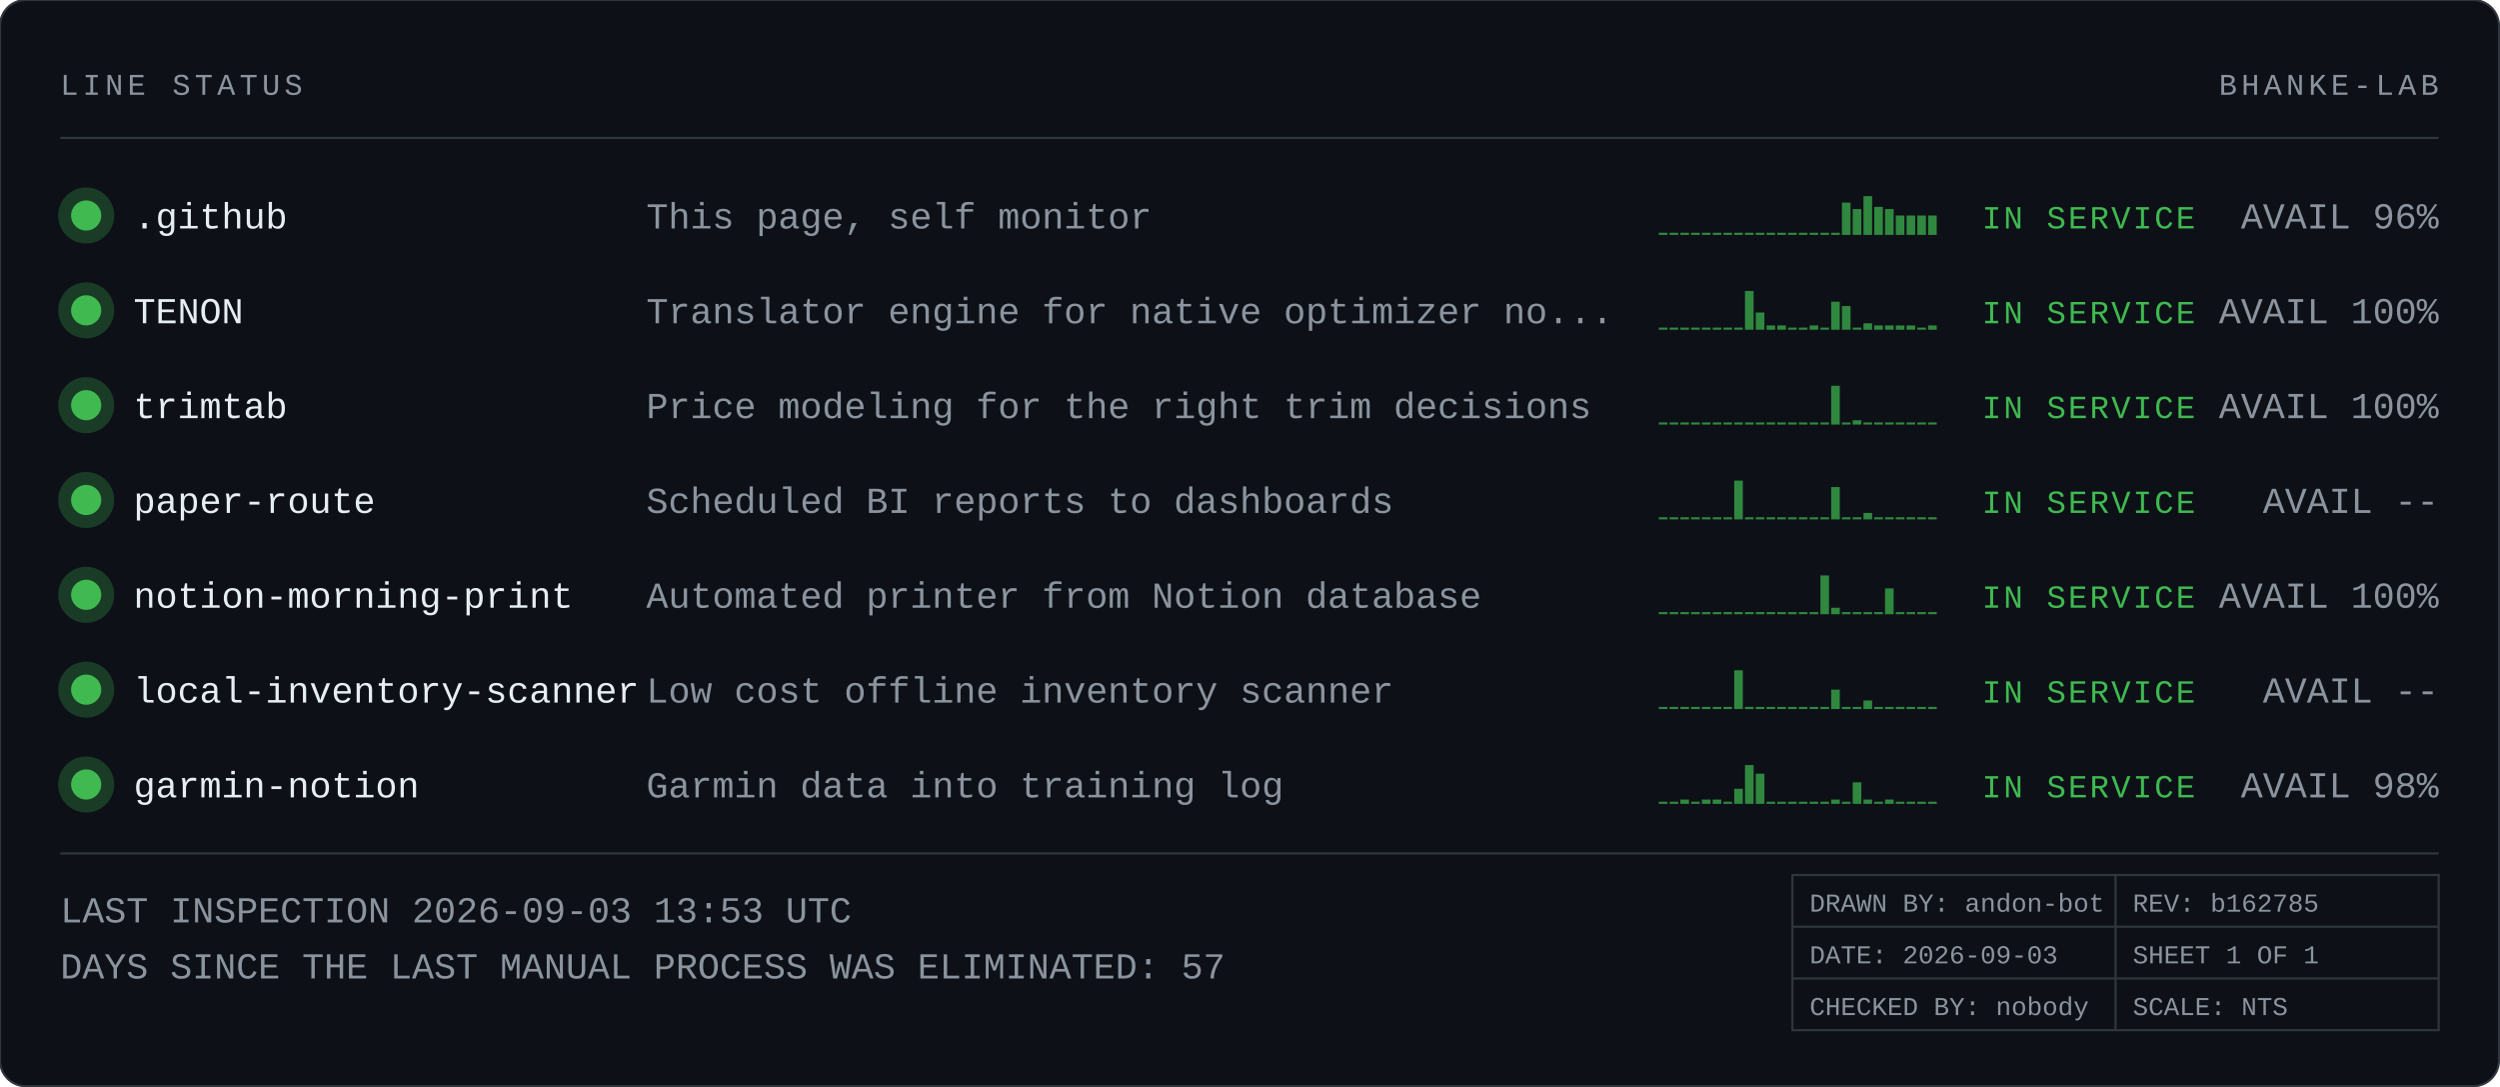
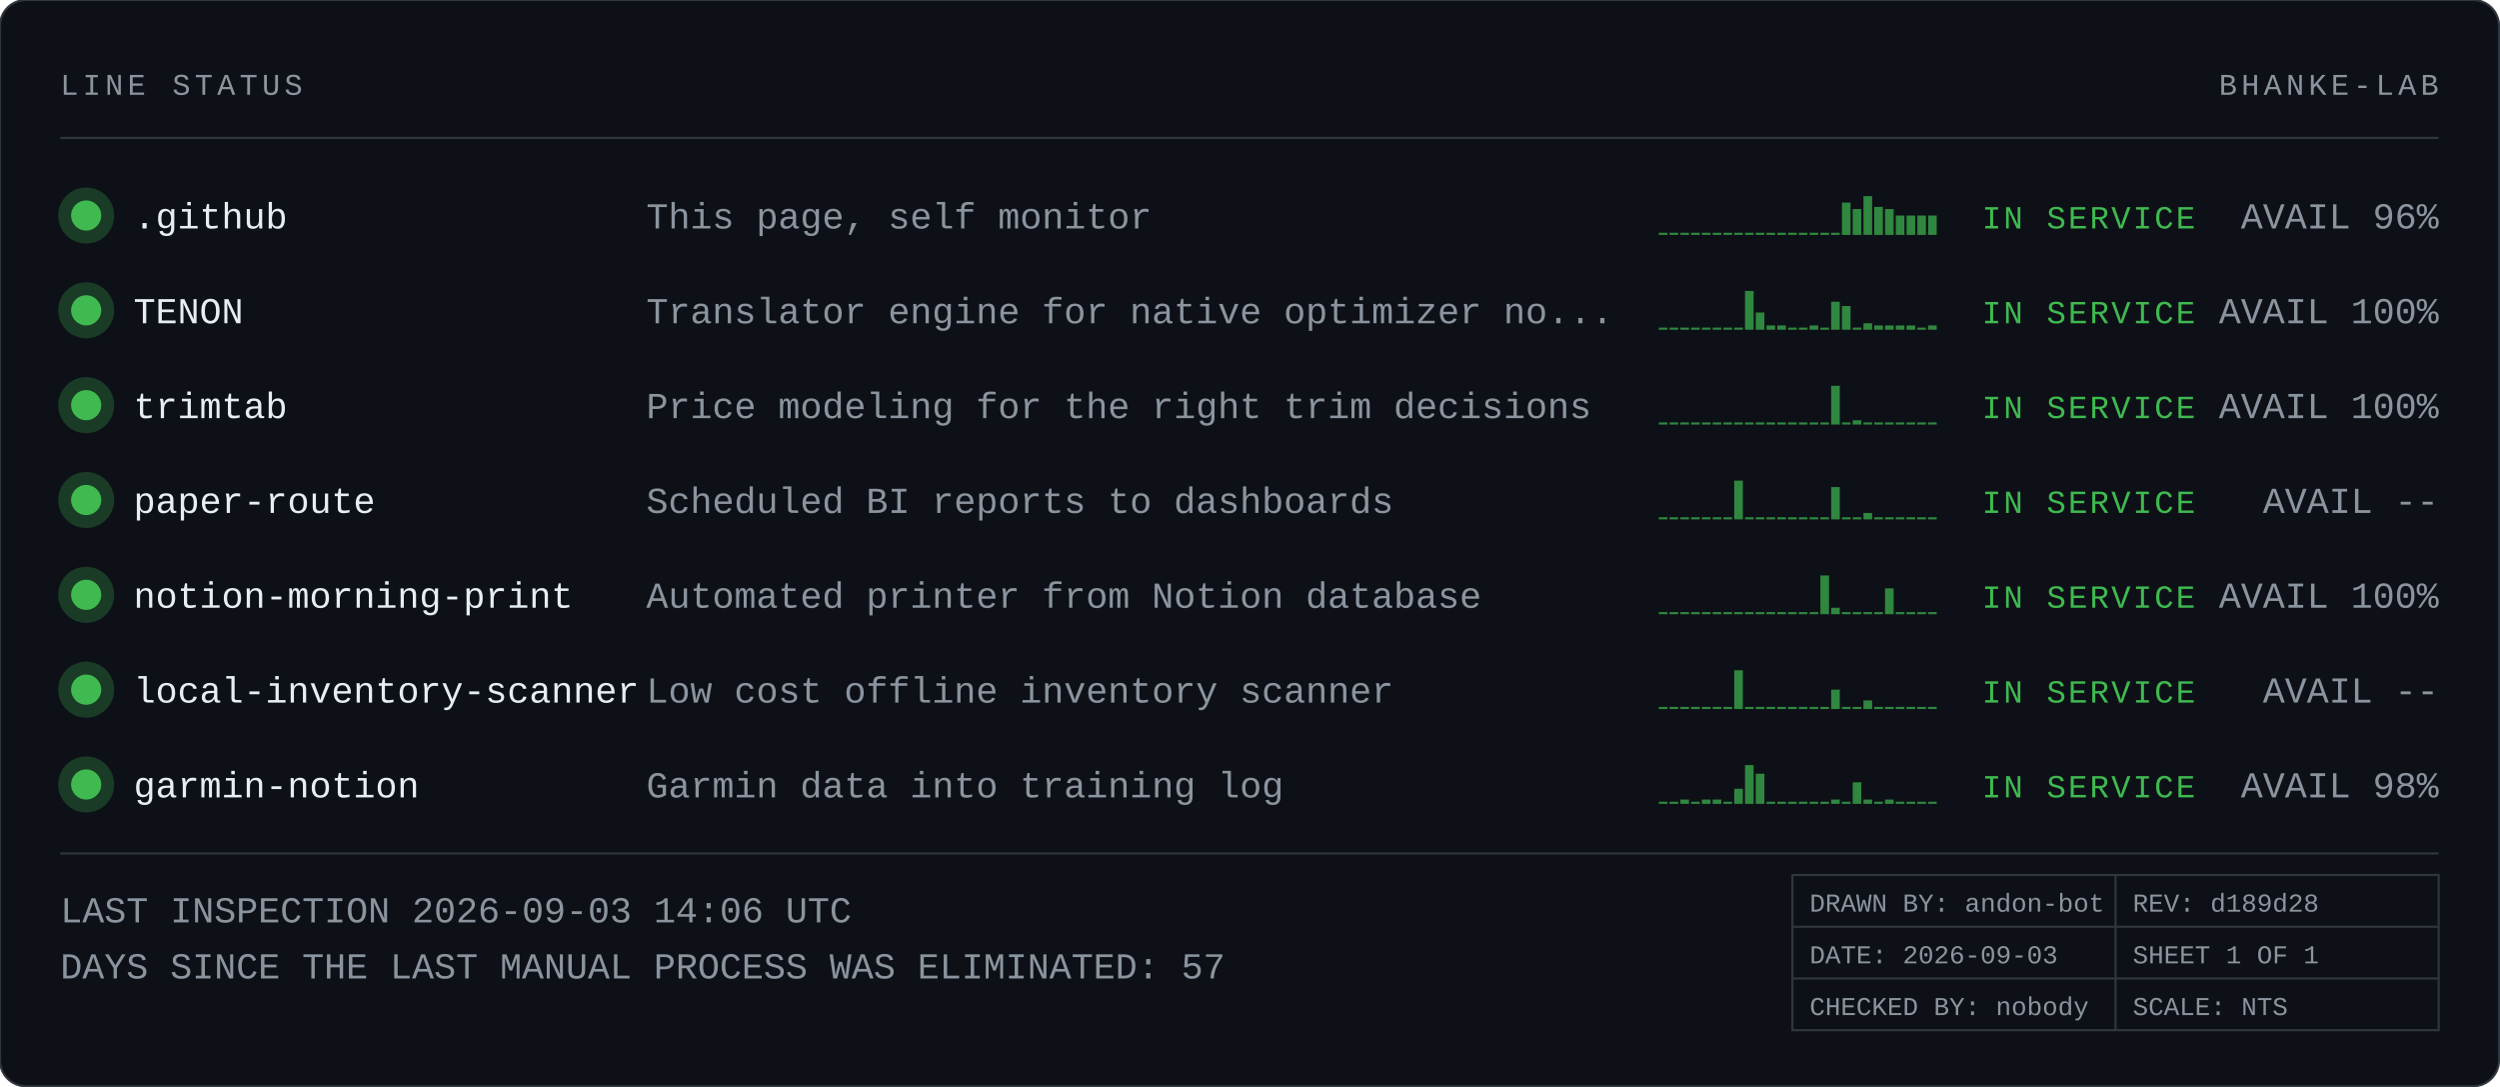
<svg xmlns="http://www.w3.org/2000/svg" width="1160" height="504" viewBox="0 0 1160 504" role="img" aria-label="Andon board">
  <style>
text { font-family: Consolas, 'Courier New', monospace; font-size: 17px; }
.hd { fill: #8b949e; font-size: 14px; letter-spacing: 2px; }
.name { fill: #e6edf3; }
.dim { fill: #8b949e; }
.st { font-size: 15px; letter-spacing: 1px; }
.tb { fill: #8b949e; font-size: 12px; }
</style>
  <rect x="0" y="0" width="1160" height="504" rx="12" fill="#0d1117" stroke="#30363d" />
  <text x="28" y="44" class="hd">LINE STATUS</text>
  <text x="1132" y="44" class="hd" text-anchor="end">BHANKE-LAB</text>
  <line x1="28" y1="64" x2="1132" y2="64" stroke="#30363d" />
  <circle cx="40" cy="100" r="13" fill="#3fb950" opacity="0.25" />
  <circle cx="40" cy="100" r="7" fill="#3fb950" />
  <text x="62" y="106" class="name">.github</text>
  <text x="300" y="106" class="dim">This page, self monitor</text>
  <rect x="770" y="108" width="4" height="1" fill="#3fb950" opacity="0.7" />
  <rect x="775" y="108" width="4" height="1" fill="#3fb950" opacity="0.7" />
  <rect x="780" y="108" width="4" height="1" fill="#3fb950" opacity="0.7" />
  <rect x="785" y="108" width="4" height="1" fill="#3fb950" opacity="0.7" />
  <rect x="790" y="108" width="4" height="1" fill="#3fb950" opacity="0.7" />
  <rect x="795" y="108" width="4" height="1" fill="#3fb950" opacity="0.7" />
  <rect x="800" y="108" width="4" height="1" fill="#3fb950" opacity="0.7" />
  <rect x="805" y="108" width="4" height="1" fill="#3fb950" opacity="0.7" />
  <rect x="810" y="108" width="4" height="1" fill="#3fb950" opacity="0.7" />
  <rect x="815" y="108" width="4" height="1" fill="#3fb950" opacity="0.7" />
  <rect x="820" y="108" width="4" height="1" fill="#3fb950" opacity="0.7" />
  <rect x="825" y="108" width="4" height="1" fill="#3fb950" opacity="0.7" />
  <rect x="830" y="108" width="4" height="1" fill="#3fb950" opacity="0.7" />
  <rect x="835" y="108" width="4" height="1" fill="#3fb950" opacity="0.7" />
  <rect x="840" y="108" width="4" height="1" fill="#3fb950" opacity="0.7" />
  <rect x="845" y="108" width="4" height="1" fill="#3fb950" opacity="0.7" />
  <rect x="850" y="108" width="4" height="1" fill="#3fb950" opacity="0.7" />
  <rect x="855" y="94" width="4" height="15" fill="#3fb950" opacity="0.7" />
  <rect x="860" y="97" width="4" height="12" fill="#3fb950" opacity="0.7" />
  <rect x="865" y="91" width="4" height="18" fill="#3fb950" opacity="0.7" />
  <rect x="870" y="96" width="4" height="13" fill="#3fb950" opacity="0.7" />
  <rect x="875" y="97" width="4" height="12" fill="#3fb950" opacity="0.7" />
  <rect x="880" y="100" width="4" height="9" fill="#3fb950" opacity="0.7" />
  <rect x="885" y="100" width="4" height="9" fill="#3fb950" opacity="0.7" />
  <rect x="890" y="100" width="4" height="9" fill="#3fb950" opacity="0.7" />
  <rect x="895" y="100" width="4" height="9" fill="#3fb950" opacity="0.7" />
  <text x="920" y="106" class="st" fill="#3fb950">IN SERVICE</text>
  <text x="1132" y="106" class="dim" text-anchor="end">AVAIL 96%</text>
  <circle cx="40" cy="144" r="13" fill="#3fb950" opacity="0.25" />
  <circle cx="40" cy="144" r="7" fill="#3fb950" />
  <text x="62" y="150" class="name">TENON</text>
  <text x="300" y="150" class="dim">Translator engine for native optimizer no...</text>
  <rect x="770" y="152" width="4" height="1" fill="#3fb950" opacity="0.7" />
  <rect x="775" y="152" width="4" height="1" fill="#3fb950" opacity="0.7" />
  <rect x="780" y="152" width="4" height="1" fill="#3fb950" opacity="0.7" />
  <rect x="785" y="152" width="4" height="1" fill="#3fb950" opacity="0.7" />
  <rect x="790" y="152" width="4" height="1" fill="#3fb950" opacity="0.7" />
  <rect x="795" y="152" width="4" height="1" fill="#3fb950" opacity="0.7" />
  <rect x="800" y="152" width="4" height="1" fill="#3fb950" opacity="0.7" />
  <rect x="805" y="152" width="4" height="1" fill="#3fb950" opacity="0.7" />
  <rect x="810" y="135" width="4" height="18" fill="#3fb950" opacity="0.7" />
  <rect x="815" y="145" width="4" height="8" fill="#3fb950" opacity="0.7" />
  <rect x="820" y="151" width="4" height="2" fill="#3fb950" opacity="0.7" />
  <rect x="825" y="151" width="4" height="2" fill="#3fb950" opacity="0.7" />
  <rect x="830" y="152" width="4" height="1" fill="#3fb950" opacity="0.7" />
  <rect x="835" y="152" width="4" height="1" fill="#3fb950" opacity="0.7" />
  <rect x="840" y="151" width="4" height="2" fill="#3fb950" opacity="0.7" />
  <rect x="845" y="152" width="4" height="1" fill="#3fb950" opacity="0.7" />
  <rect x="850" y="140" width="4" height="13" fill="#3fb950" opacity="0.7" />
  <rect x="855" y="142" width="4" height="11" fill="#3fb950" opacity="0.7" />
  <rect x="860" y="152" width="4" height="1" fill="#3fb950" opacity="0.7" />
  <rect x="865" y="150" width="4" height="3" fill="#3fb950" opacity="0.7" />
  <rect x="870" y="151" width="4" height="2" fill="#3fb950" opacity="0.7" />
  <rect x="875" y="151" width="4" height="2" fill="#3fb950" opacity="0.7" />
  <rect x="880" y="151" width="4" height="2" fill="#3fb950" opacity="0.7" />
  <rect x="885" y="151" width="4" height="2" fill="#3fb950" opacity="0.7" />
  <rect x="890" y="152" width="4" height="1" fill="#3fb950" opacity="0.7" />
  <rect x="895" y="151" width="4" height="2" fill="#3fb950" opacity="0.7" />
  <text x="920" y="150" class="st" fill="#3fb950">IN SERVICE</text>
  <text x="1132" y="150" class="dim" text-anchor="end">AVAIL 100%</text>
  <circle cx="40" cy="188" r="13" fill="#3fb950" opacity="0.25" />
  <circle cx="40" cy="188" r="7" fill="#3fb950" />
  <text x="62" y="194" class="name">trimtab</text>
  <text x="300" y="194" class="dim">Price modeling for the right trim decisions</text>
  <rect x="770" y="196" width="4" height="1" fill="#3fb950" opacity="0.7" />
  <rect x="775" y="196" width="4" height="1" fill="#3fb950" opacity="0.7" />
  <rect x="780" y="196" width="4" height="1" fill="#3fb950" opacity="0.7" />
  <rect x="785" y="196" width="4" height="1" fill="#3fb950" opacity="0.7" />
  <rect x="790" y="196" width="4" height="1" fill="#3fb950" opacity="0.7" />
  <rect x="795" y="196" width="4" height="1" fill="#3fb950" opacity="0.7" />
  <rect x="800" y="196" width="4" height="1" fill="#3fb950" opacity="0.7" />
  <rect x="805" y="196" width="4" height="1" fill="#3fb950" opacity="0.7" />
  <rect x="810" y="196" width="4" height="1" fill="#3fb950" opacity="0.7" />
  <rect x="815" y="196" width="4" height="1" fill="#3fb950" opacity="0.7" />
  <rect x="820" y="196" width="4" height="1" fill="#3fb950" opacity="0.7" />
  <rect x="825" y="196" width="4" height="1" fill="#3fb950" opacity="0.7" />
  <rect x="830" y="196" width="4" height="1" fill="#3fb950" opacity="0.7" />
  <rect x="835" y="196" width="4" height="1" fill="#3fb950" opacity="0.7" />
  <rect x="840" y="196" width="4" height="1" fill="#3fb950" opacity="0.7" />
  <rect x="845" y="196" width="4" height="1" fill="#3fb950" opacity="0.7" />
  <rect x="850" y="179" width="4" height="18" fill="#3fb950" opacity="0.7" />
  <rect x="855" y="196" width="4" height="1" fill="#3fb950" opacity="0.7" />
  <rect x="860" y="195" width="4" height="2" fill="#3fb950" opacity="0.7" />
  <rect x="865" y="196" width="4" height="1" fill="#3fb950" opacity="0.7" />
  <rect x="870" y="196" width="4" height="1" fill="#3fb950" opacity="0.7" />
  <rect x="875" y="196" width="4" height="1" fill="#3fb950" opacity="0.7" />
  <rect x="880" y="196" width="4" height="1" fill="#3fb950" opacity="0.7" />
  <rect x="885" y="196" width="4" height="1" fill="#3fb950" opacity="0.7" />
  <rect x="890" y="196" width="4" height="1" fill="#3fb950" opacity="0.7" />
  <rect x="895" y="196" width="4" height="1" fill="#3fb950" opacity="0.7" />
  <text x="920" y="194" class="st" fill="#3fb950">IN SERVICE</text>
  <text x="1132" y="194" class="dim" text-anchor="end">AVAIL 100%</text>
  <circle cx="40" cy="232" r="13" fill="#3fb950" opacity="0.25" />
  <circle cx="40" cy="232" r="7" fill="#3fb950" />
  <text x="62" y="238" class="name">paper-route</text>
  <text x="300" y="238" class="dim">Scheduled BI reports to dashboards</text>
  <rect x="770" y="240" width="4" height="1" fill="#3fb950" opacity="0.7" />
  <rect x="775" y="240" width="4" height="1" fill="#3fb950" opacity="0.7" />
  <rect x="780" y="240" width="4" height="1" fill="#3fb950" opacity="0.7" />
  <rect x="785" y="240" width="4" height="1" fill="#3fb950" opacity="0.7" />
  <rect x="790" y="240" width="4" height="1" fill="#3fb950" opacity="0.7" />
  <rect x="795" y="240" width="4" height="1" fill="#3fb950" opacity="0.7" />
  <rect x="800" y="240" width="4" height="1" fill="#3fb950" opacity="0.7" />
  <rect x="805" y="223" width="4" height="18" fill="#3fb950" opacity="0.7" />
  <rect x="810" y="240" width="4" height="1" fill="#3fb950" opacity="0.7" />
  <rect x="815" y="240" width="4" height="1" fill="#3fb950" opacity="0.7" />
  <rect x="820" y="240" width="4" height="1" fill="#3fb950" opacity="0.7" />
  <rect x="825" y="240" width="4" height="1" fill="#3fb950" opacity="0.7" />
  <rect x="830" y="240" width="4" height="1" fill="#3fb950" opacity="0.7" />
  <rect x="835" y="240" width="4" height="1" fill="#3fb950" opacity="0.7" />
  <rect x="840" y="240" width="4" height="1" fill="#3fb950" opacity="0.7" />
  <rect x="845" y="240" width="4" height="1" fill="#3fb950" opacity="0.7" />
  <rect x="850" y="226" width="4" height="15" fill="#3fb950" opacity="0.7" />
  <rect x="855" y="240" width="4" height="1" fill="#3fb950" opacity="0.7" />
  <rect x="860" y="240" width="4" height="1" fill="#3fb950" opacity="0.7" />
  <rect x="865" y="238" width="4" height="3" fill="#3fb950" opacity="0.7" />
  <rect x="870" y="240" width="4" height="1" fill="#3fb950" opacity="0.7" />
  <rect x="875" y="240" width="4" height="1" fill="#3fb950" opacity="0.7" />
  <rect x="880" y="240" width="4" height="1" fill="#3fb950" opacity="0.7" />
  <rect x="885" y="240" width="4" height="1" fill="#3fb950" opacity="0.7" />
  <rect x="890" y="240" width="4" height="1" fill="#3fb950" opacity="0.7" />
  <rect x="895" y="240" width="4" height="1" fill="#3fb950" opacity="0.7" />
  <text x="920" y="238" class="st" fill="#3fb950">IN SERVICE</text>
  <text x="1132" y="238" class="dim" text-anchor="end">AVAIL --</text>
  <circle cx="40" cy="276" r="13" fill="#3fb950" opacity="0.25" />
  <circle cx="40" cy="276" r="7" fill="#3fb950" />
  <text x="62" y="282" class="name">notion-morning-print</text>
  <text x="300" y="282" class="dim">Automated printer from Notion database</text>
  <rect x="770" y="284" width="4" height="1" fill="#3fb950" opacity="0.7" />
  <rect x="775" y="284" width="4" height="1" fill="#3fb950" opacity="0.7" />
  <rect x="780" y="284" width="4" height="1" fill="#3fb950" opacity="0.7" />
  <rect x="785" y="284" width="4" height="1" fill="#3fb950" opacity="0.7" />
  <rect x="790" y="284" width="4" height="1" fill="#3fb950" opacity="0.7" />
  <rect x="795" y="284" width="4" height="1" fill="#3fb950" opacity="0.7" />
  <rect x="800" y="284" width="4" height="1" fill="#3fb950" opacity="0.7" />
  <rect x="805" y="284" width="4" height="1" fill="#3fb950" opacity="0.7" />
  <rect x="810" y="284" width="4" height="1" fill="#3fb950" opacity="0.7" />
  <rect x="815" y="284" width="4" height="1" fill="#3fb950" opacity="0.7" />
  <rect x="820" y="284" width="4" height="1" fill="#3fb950" opacity="0.7" />
  <rect x="825" y="284" width="4" height="1" fill="#3fb950" opacity="0.7" />
  <rect x="830" y="284" width="4" height="1" fill="#3fb950" opacity="0.7" />
  <rect x="835" y="284" width="4" height="1" fill="#3fb950" opacity="0.7" />
  <rect x="840" y="284" width="4" height="1" fill="#3fb950" opacity="0.7" />
  <rect x="845" y="267" width="4" height="18" fill="#3fb950" opacity="0.7" />
  <rect x="850" y="282" width="4" height="3" fill="#3fb950" opacity="0.7" />
  <rect x="855" y="284" width="4" height="1" fill="#3fb950" opacity="0.7" />
  <rect x="860" y="284" width="4" height="1" fill="#3fb950" opacity="0.7" />
  <rect x="865" y="284" width="4" height="1" fill="#3fb950" opacity="0.7" />
  <rect x="870" y="284" width="4" height="1" fill="#3fb950" opacity="0.7" />
  <rect x="875" y="273" width="4" height="12" fill="#3fb950" opacity="0.7" />
  <rect x="880" y="284" width="4" height="1" fill="#3fb950" opacity="0.7" />
  <rect x="885" y="284" width="4" height="1" fill="#3fb950" opacity="0.7" />
  <rect x="890" y="284" width="4" height="1" fill="#3fb950" opacity="0.7" />
  <rect x="895" y="284" width="4" height="1" fill="#3fb950" opacity="0.7" />
  <text x="920" y="282" class="st" fill="#3fb950">IN SERVICE</text>
  <text x="1132" y="282" class="dim" text-anchor="end">AVAIL 100%</text>
  <circle cx="40" cy="320" r="13" fill="#3fb950" opacity="0.25" />
  <circle cx="40" cy="320" r="7" fill="#3fb950" />
  <text x="62" y="326" class="name">local-inventory-scanner</text>
  <text x="300" y="326" class="dim">Low cost offline inventory scanner</text>
  <rect x="770" y="328" width="4" height="1" fill="#3fb950" opacity="0.7" />
  <rect x="775" y="328" width="4" height="1" fill="#3fb950" opacity="0.7" />
  <rect x="780" y="328" width="4" height="1" fill="#3fb950" opacity="0.7" />
  <rect x="785" y="328" width="4" height="1" fill="#3fb950" opacity="0.7" />
  <rect x="790" y="328" width="4" height="1" fill="#3fb950" opacity="0.7" />
  <rect x="795" y="328" width="4" height="1" fill="#3fb950" opacity="0.7" />
  <rect x="800" y="328" width="4" height="1" fill="#3fb950" opacity="0.7" />
  <rect x="805" y="311" width="4" height="18" fill="#3fb950" opacity="0.7" />
  <rect x="810" y="328" width="4" height="1" fill="#3fb950" opacity="0.7" />
  <rect x="815" y="328" width="4" height="1" fill="#3fb950" opacity="0.7" />
  <rect x="820" y="328" width="4" height="1" fill="#3fb950" opacity="0.7" />
  <rect x="825" y="328" width="4" height="1" fill="#3fb950" opacity="0.7" />
  <rect x="830" y="328" width="4" height="1" fill="#3fb950" opacity="0.7" />
  <rect x="835" y="328" width="4" height="1" fill="#3fb950" opacity="0.7" />
  <rect x="840" y="328" width="4" height="1" fill="#3fb950" opacity="0.7" />
  <rect x="845" y="328" width="4" height="1" fill="#3fb950" opacity="0.7" />
  <rect x="850" y="320" width="4" height="9" fill="#3fb950" opacity="0.7" />
  <rect x="855" y="328" width="4" height="1" fill="#3fb950" opacity="0.7" />
  <rect x="860" y="328" width="4" height="1" fill="#3fb950" opacity="0.7" />
  <rect x="865" y="325" width="4" height="4" fill="#3fb950" opacity="0.7" />
  <rect x="870" y="328" width="4" height="1" fill="#3fb950" opacity="0.7" />
  <rect x="875" y="328" width="4" height="1" fill="#3fb950" opacity="0.7" />
  <rect x="880" y="328" width="4" height="1" fill="#3fb950" opacity="0.7" />
  <rect x="885" y="328" width="4" height="1" fill="#3fb950" opacity="0.7" />
  <rect x="890" y="328" width="4" height="1" fill="#3fb950" opacity="0.7" />
  <rect x="895" y="328" width="4" height="1" fill="#3fb950" opacity="0.7" />
  <text x="920" y="326" class="st" fill="#3fb950">IN SERVICE</text>
  <text x="1132" y="326" class="dim" text-anchor="end">AVAIL --</text>
  <circle cx="40" cy="364" r="13" fill="#3fb950" opacity="0.25" />
  <circle cx="40" cy="364" r="7" fill="#3fb950" />
  <text x="62" y="370" class="name">garmin-notion</text>
  <text x="300" y="370" class="dim">Garmin data into training log</text>
  <rect x="770" y="372" width="4" height="1" fill="#3fb950" opacity="0.7" />
  <rect x="775" y="372" width="4" height="1" fill="#3fb950" opacity="0.7" />
  <rect x="780" y="371" width="4" height="2" fill="#3fb950" opacity="0.7" />
  <rect x="785" y="372" width="4" height="1" fill="#3fb950" opacity="0.7" />
  <rect x="790" y="371" width="4" height="2" fill="#3fb950" opacity="0.7" />
  <rect x="795" y="371" width="4" height="2" fill="#3fb950" opacity="0.7" />
  <rect x="800" y="372" width="4" height="1" fill="#3fb950" opacity="0.7" />
  <rect x="805" y="366" width="4" height="7" fill="#3fb950" opacity="0.7" />
  <rect x="810" y="355" width="4" height="18" fill="#3fb950" opacity="0.7" />
  <rect x="815" y="359" width="4" height="14" fill="#3fb950" opacity="0.7" />
  <rect x="820" y="372" width="4" height="1" fill="#3fb950" opacity="0.7" />
  <rect x="825" y="372" width="4" height="1" fill="#3fb950" opacity="0.7" />
  <rect x="830" y="372" width="4" height="1" fill="#3fb950" opacity="0.7" />
  <rect x="835" y="372" width="4" height="1" fill="#3fb950" opacity="0.7" />
  <rect x="840" y="372" width="4" height="1" fill="#3fb950" opacity="0.7" />
  <rect x="845" y="372" width="4" height="1" fill="#3fb950" opacity="0.7" />
  <rect x="850" y="371" width="4" height="2" fill="#3fb950" opacity="0.7" />
  <rect x="855" y="372" width="4" height="1" fill="#3fb950" opacity="0.7" />
  <rect x="860" y="363" width="4" height="10" fill="#3fb950" opacity="0.7" />
  <rect x="865" y="371" width="4" height="2" fill="#3fb950" opacity="0.7" />
  <rect x="870" y="372" width="4" height="1" fill="#3fb950" opacity="0.7" />
  <rect x="875" y="371" width="4" height="2" fill="#3fb950" opacity="0.7" />
  <rect x="880" y="372" width="4" height="1" fill="#3fb950" opacity="0.7" />
  <rect x="885" y="372" width="4" height="1" fill="#3fb950" opacity="0.7" />
  <rect x="890" y="372" width="4" height="1" fill="#3fb950" opacity="0.7" />
  <rect x="895" y="372" width="4" height="1" fill="#3fb950" opacity="0.7" />
  <text x="920" y="370" class="st" fill="#3fb950">IN SERVICE</text>
  <text x="1132" y="370" class="dim" text-anchor="end">AVAIL 98%</text>
  <line x1="28" y1="396" x2="1132" y2="396" stroke="#30363d" />
-   <text x="28" y="428" class="dim">LAST INSPECTION 2026-09-03 13:53 UTC</text>
+   <text x="28" y="428" class="dim">LAST INSPECTION 2026-09-03 14:06 UTC</text>
  <text x="28" y="454" class="dim">DAYS SINCE THE LAST MANUAL PROCESS WAS ELIMINATED: 57</text>
  <rect x="832" y="406" width="300" height="72" fill="none" stroke="#30363d" />
  <line x1="832" y1="430" x2="1132" y2="430" stroke="#30363d" />
  <line x1="832" y1="454" x2="1132" y2="454" stroke="#30363d" />
  <line x1="982" y1="406" x2="982" y2="478" stroke="#30363d" />
  <text x="840" y="423" class="tb">DRAWN BY: andon-bot</text>
-   <text x="990" y="423" class="tb">REV: b162785</text>
+   <text x="990" y="423" class="tb">REV: d189d28</text>
  <text x="840" y="447" class="tb">DATE: 2026-09-03</text>
  <text x="990" y="447" class="tb">SHEET 1 OF 1</text>
  <text x="840" y="471" class="tb">CHECKED BY: nobody</text>
  <text x="990" y="471" class="tb">SCALE: NTS</text>
</svg>
